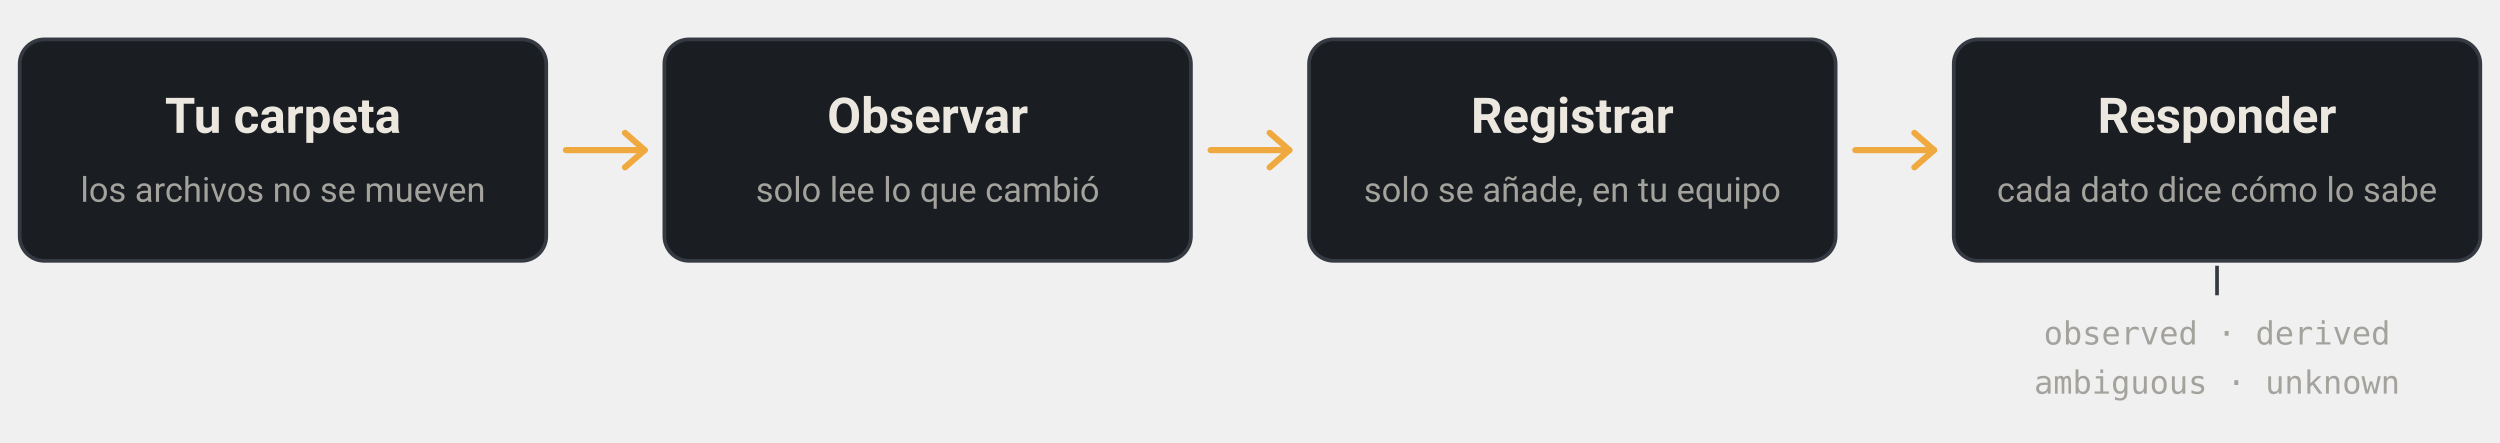
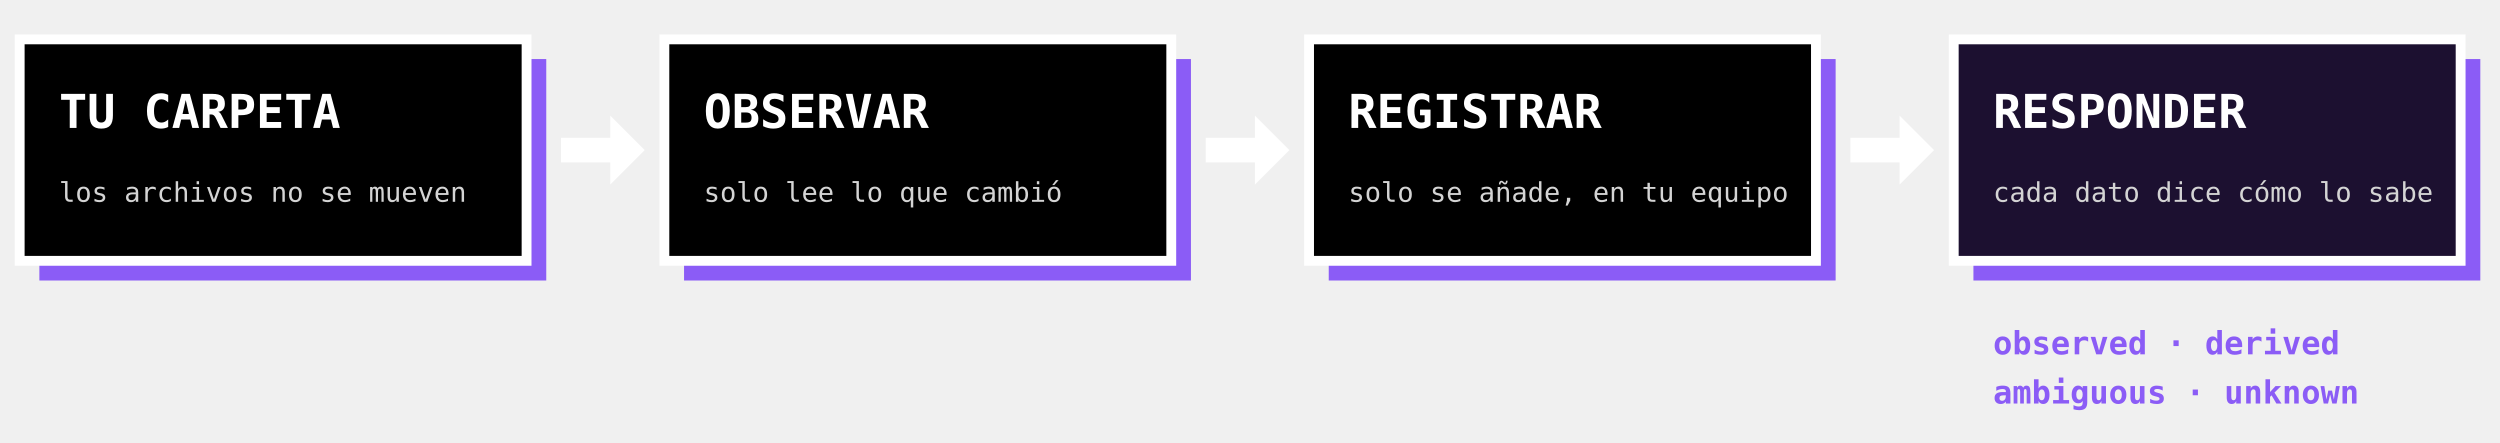
<svg xmlns="http://www.w3.org/2000/svg" width="1016" height="180" viewBox="0 0 1016 180" role="img" aria-label="Tu carpeta → Observar → Registrar → Responder">
-   <rect x="8" y="16" width="214" height="90" rx="10" fill="#1a1d22" stroke="#353a42" stroke-width="1.5" />
-   <text x="115.0" y="54" text-anchor="middle" font-family="ui-sans-serif, system-ui, -apple-system, 'Segoe UI', Roboto, 'Helvetica Neue', Arial, sans-serif" font-size="20" font-weight="600" fill="#ece8df">Tu carpeta</text>
-   <text x="115.0" y="82" text-anchor="middle" font-family="ui-sans-serif, system-ui, -apple-system, 'Segoe UI', Roboto, 'Helvetica Neue', Arial, sans-serif" font-size="14" fill="#a3a29c">los archivos no se mueven</text>
-   <path d="M230 61h32" stroke="#f0a93e" stroke-width="2.5" stroke-linecap="round" />
-   <path d="M254 54l8 7-8 7" fill="none" stroke="#f0a93e" stroke-width="2.5" stroke-linecap="round" stroke-linejoin="round" />
-   <rect x="270" y="16" width="214" height="90" rx="10" fill="#1a1d22" stroke="#353a42" stroke-width="1.5" />
-   <text x="377.0" y="54" text-anchor="middle" font-family="ui-sans-serif, system-ui, -apple-system, 'Segoe UI', Roboto, 'Helvetica Neue', Arial, sans-serif" font-size="20" font-weight="600" fill="#ece8df">Observar</text>
-   <text x="377.0" y="82" text-anchor="middle" font-family="ui-sans-serif, system-ui, -apple-system, 'Segoe UI', Roboto, 'Helvetica Neue', Arial, sans-serif" font-size="14" fill="#a3a29c">solo lee lo que cambió</text>
-   <path d="M492 61h32" stroke="#f0a93e" stroke-width="2.5" stroke-linecap="round" />
-   <path d="M516 54l8 7-8 7" fill="none" stroke="#f0a93e" stroke-width="2.5" stroke-linecap="round" stroke-linejoin="round" />
-   <rect x="532" y="16" width="214" height="90" rx="10" fill="#1a1d22" stroke="#353a42" stroke-width="1.5" />
-   <text x="639.0" y="54" text-anchor="middle" font-family="ui-sans-serif, system-ui, -apple-system, 'Segoe UI', Roboto, 'Helvetica Neue', Arial, sans-serif" font-size="20" font-weight="600" fill="#ece8df">Registrar</text>
-   <text x="639.0" y="82" text-anchor="middle" font-family="ui-sans-serif, system-ui, -apple-system, 'Segoe UI', Roboto, 'Helvetica Neue', Arial, sans-serif" font-size="14" fill="#a3a29c">solo se añade, en tu equipo</text>
-   <path d="M754 61h32" stroke="#f0a93e" stroke-width="2.5" stroke-linecap="round" />
-   <path d="M778 54l8 7-8 7" fill="none" stroke="#f0a93e" stroke-width="2.5" stroke-linecap="round" stroke-linejoin="round" />
-   <rect x="794" y="16" width="214" height="90" rx="10" fill="#1a1d22" stroke="#353a42" stroke-width="1.5" />
-   <text x="901.0" y="54" text-anchor="middle" font-family="ui-sans-serif, system-ui, -apple-system, 'Segoe UI', Roboto, 'Helvetica Neue', Arial, sans-serif" font-size="20" font-weight="600" fill="#ece8df">Responder</text>
-   <text x="901.0" y="82" text-anchor="middle" font-family="ui-sans-serif, system-ui, -apple-system, 'Segoe UI', Roboto, 'Helvetica Neue', Arial, sans-serif" font-size="14" fill="#a3a29c">cada dato dice cómo lo sabe</text>
-   <path d="M901.0 108v12" stroke="#353a42" stroke-width="1.5" />
-   <text x="901.0" y="140" text-anchor="middle" font-family="ui-monospace, SFMono-Regular, Menlo, Consolas, monospace" font-size="13" fill="#a3a29c">observed · derived</text>
-   <text x="901.0" y="160" text-anchor="middle" font-family="ui-monospace, SFMono-Regular, Menlo, Consolas, monospace" font-size="13" fill="#a3a29c">ambiguous · unknown</text>
+   <rect x="16" y="24" width="206" height="90" fill="#8b5cf6" />
+   <rect x="8" y="16" width="206" height="90" fill="#000000" stroke="#ffffff" stroke-width="4" />
+   <text x="24" y="52" font-family="ui-monospace, 'SF Mono', Menlo, Consolas, 'DejaVu Sans Mono', monospace" font-size="19" font-weight="800" fill="#ffffff">TU CARPETA</text>
+   <text x="24" y="82" font-family="ui-monospace, 'SF Mono', Menlo, Consolas, 'DejaVu Sans Mono', monospace" font-size="11" fill="#d4d4d4">los archivos no se mueven</text>
+   <path d="M228 56h20v-9l14 14-14 14v-9h-20z" fill="#ffffff" />
+   <rect x="278" y="24" width="206" height="90" fill="#8b5cf6" />
+   <rect x="270" y="16" width="206" height="90" fill="#000000" stroke="#ffffff" stroke-width="4" />
+   <text x="286" y="52" font-family="ui-monospace, 'SF Mono', Menlo, Consolas, 'DejaVu Sans Mono', monospace" font-size="19" font-weight="800" fill="#ffffff">OBSERVAR</text>
+   <text x="286" y="82" font-family="ui-monospace, 'SF Mono', Menlo, Consolas, 'DejaVu Sans Mono', monospace" font-size="11" fill="#d4d4d4">solo lee lo que cambió</text>
+   <path d="M490 56h20v-9l14 14-14 14v-9h-20z" fill="#ffffff" />
+   <rect x="540" y="24" width="206" height="90" fill="#8b5cf6" />
+   <rect x="532" y="16" width="206" height="90" fill="#000000" stroke="#ffffff" stroke-width="4" />
+   <text x="548" y="52" font-family="ui-monospace, 'SF Mono', Menlo, Consolas, 'DejaVu Sans Mono', monospace" font-size="19" font-weight="800" fill="#ffffff">REGISTRAR</text>
+   <text x="548" y="82" font-family="ui-monospace, 'SF Mono', Menlo, Consolas, 'DejaVu Sans Mono', monospace" font-size="11" fill="#d4d4d4">solo se añade, en tu equipo</text>
+   <path d="M752 56h20v-9l14 14-14 14v-9h-20z" fill="#ffffff" />
+   <rect x="802" y="24" width="206" height="90" fill="#8b5cf6" />
+   <rect x="794" y="16" width="206" height="90" fill="#1c1030" stroke="#ffffff" stroke-width="4" />
+   <text x="810" y="52" font-family="ui-monospace, 'SF Mono', Menlo, Consolas, 'DejaVu Sans Mono', monospace" font-size="19" font-weight="800" fill="#ffffff">RESPONDER</text>
+   <text x="810" y="82" font-family="ui-monospace, 'SF Mono', Menlo, Consolas, 'DejaVu Sans Mono', monospace" font-size="11" fill="#d4d4d4">cada dato dice cómo lo sabe</text>
+   <text x="810" y="144" font-family="ui-monospace, 'SF Mono', Menlo, Consolas, 'DejaVu Sans Mono', monospace" font-size="13" font-weight="700" fill="#8b5cf6">observed · derived</text>
+   <text x="810" y="164" font-family="ui-monospace, 'SF Mono', Menlo, Consolas, 'DejaVu Sans Mono', monospace" font-size="13" font-weight="700" fill="#8b5cf6">ambiguous · unknown</text>
</svg>
